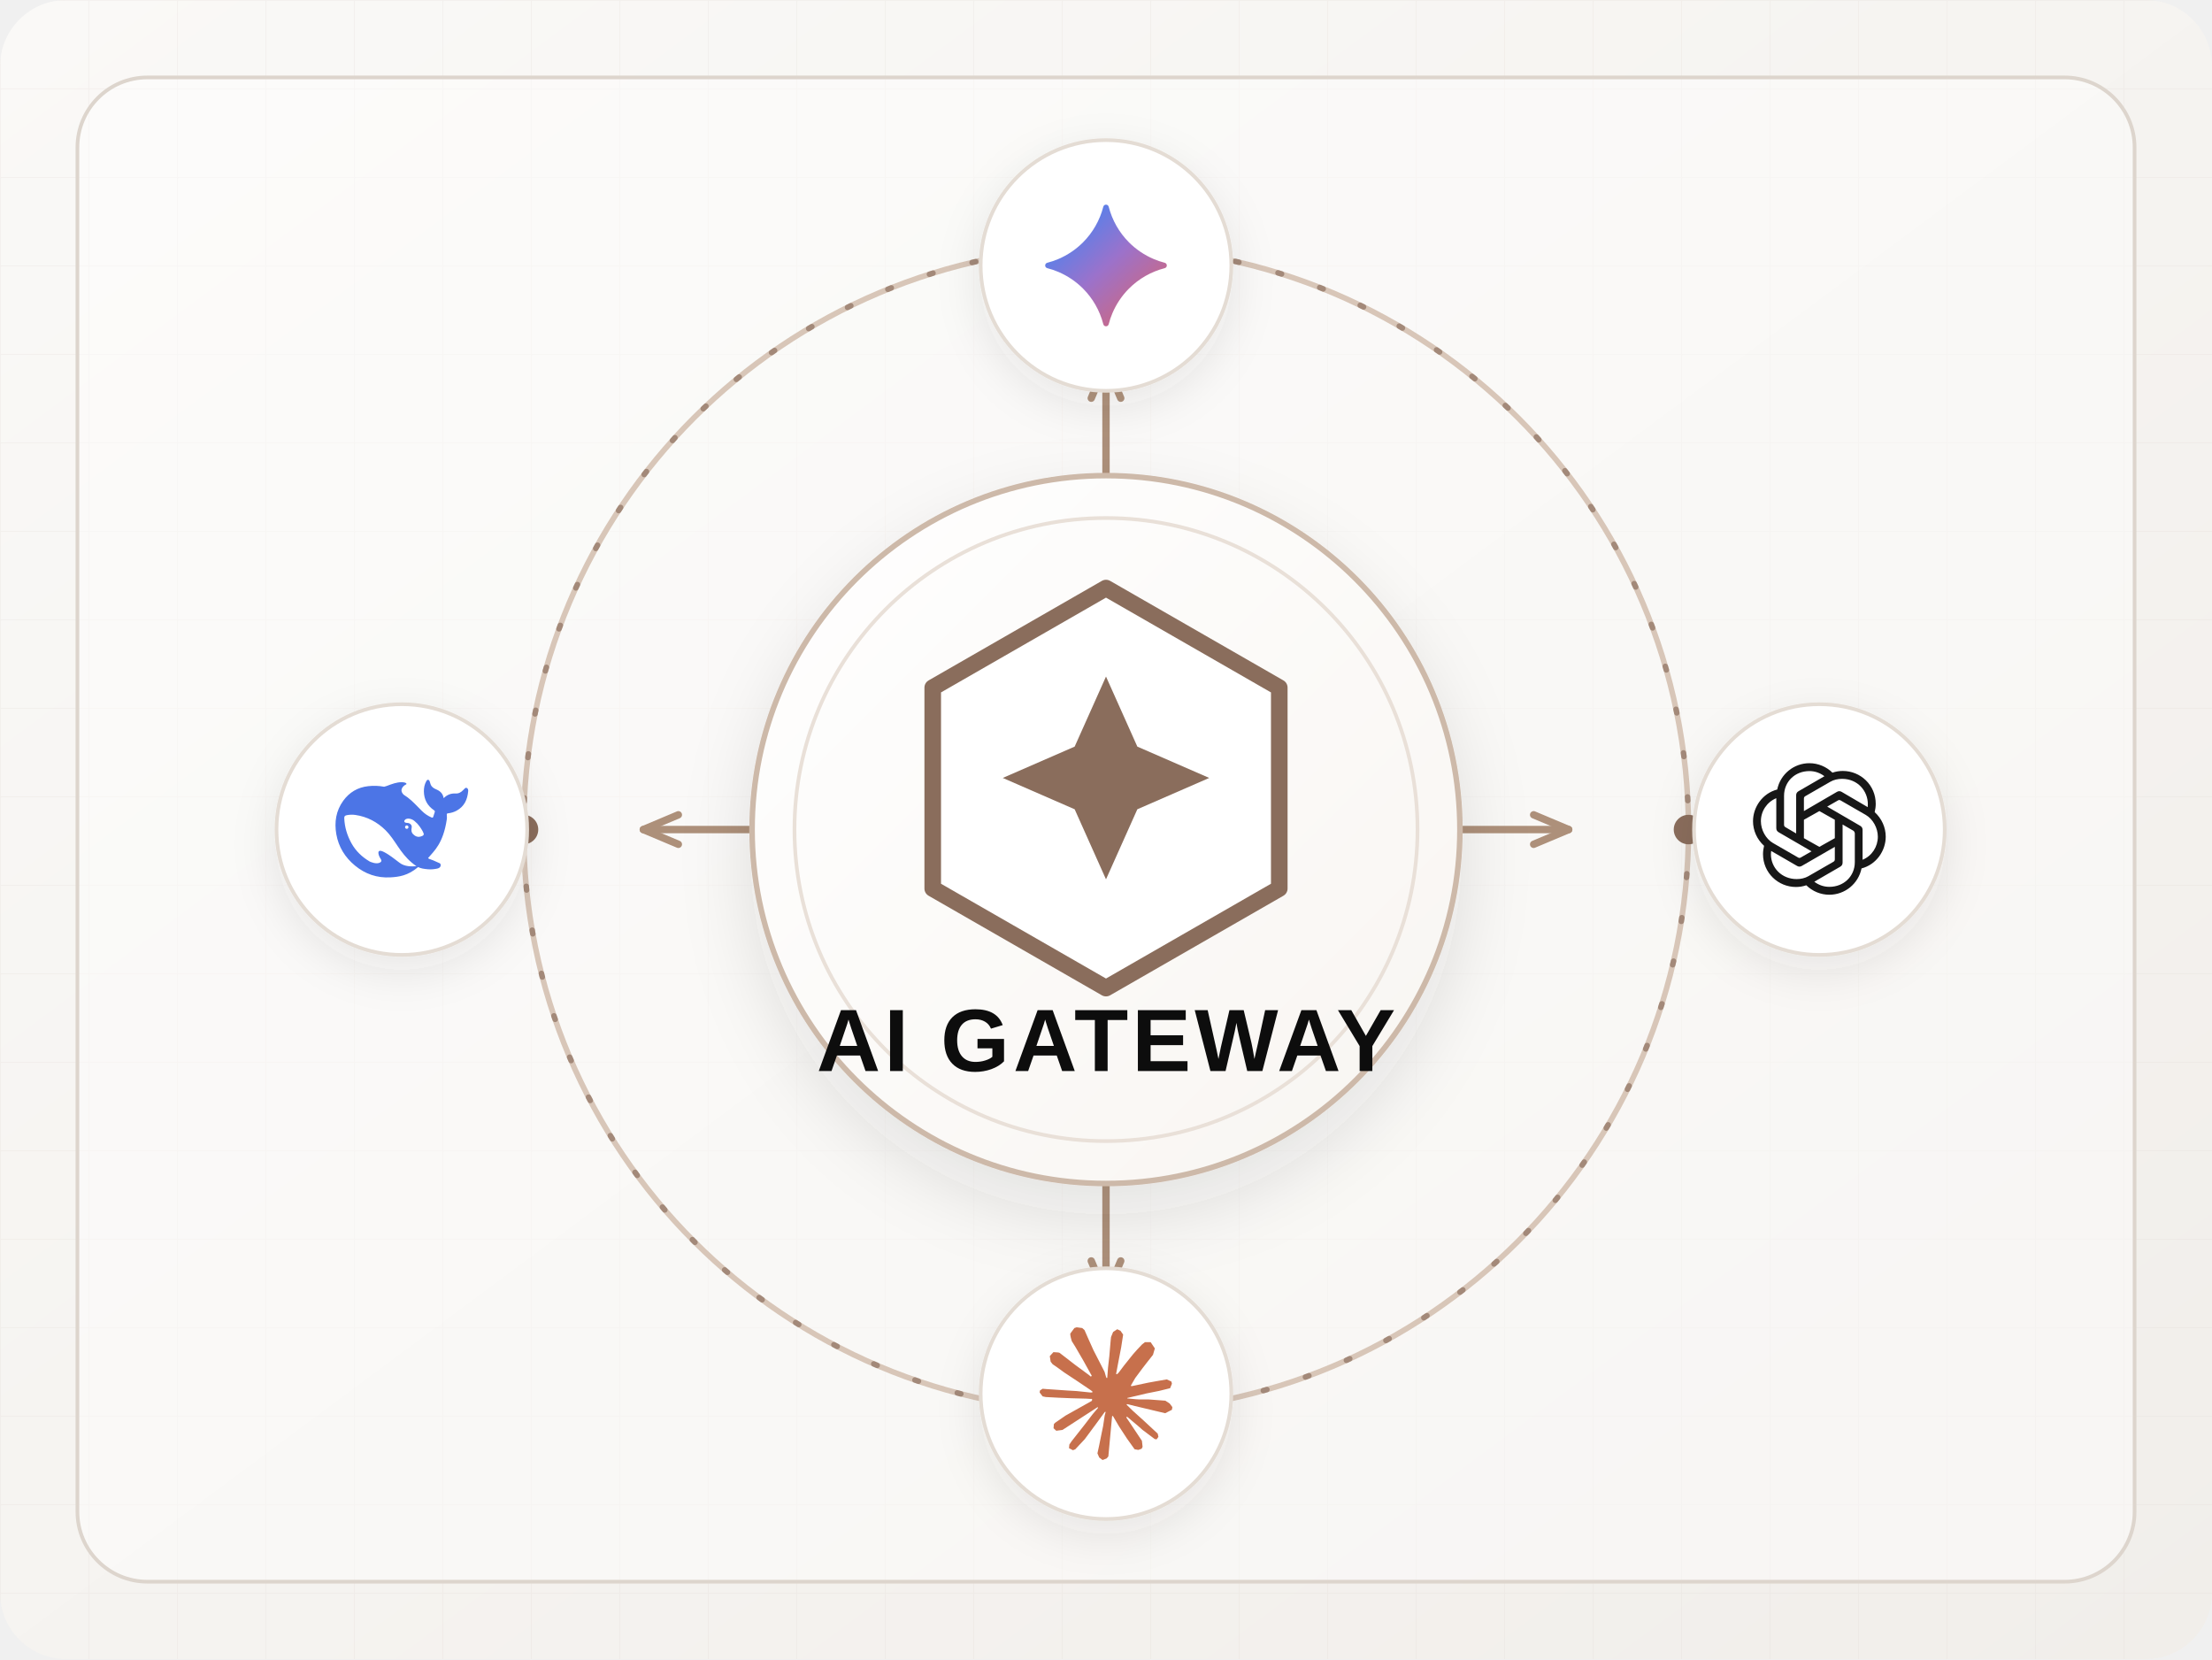
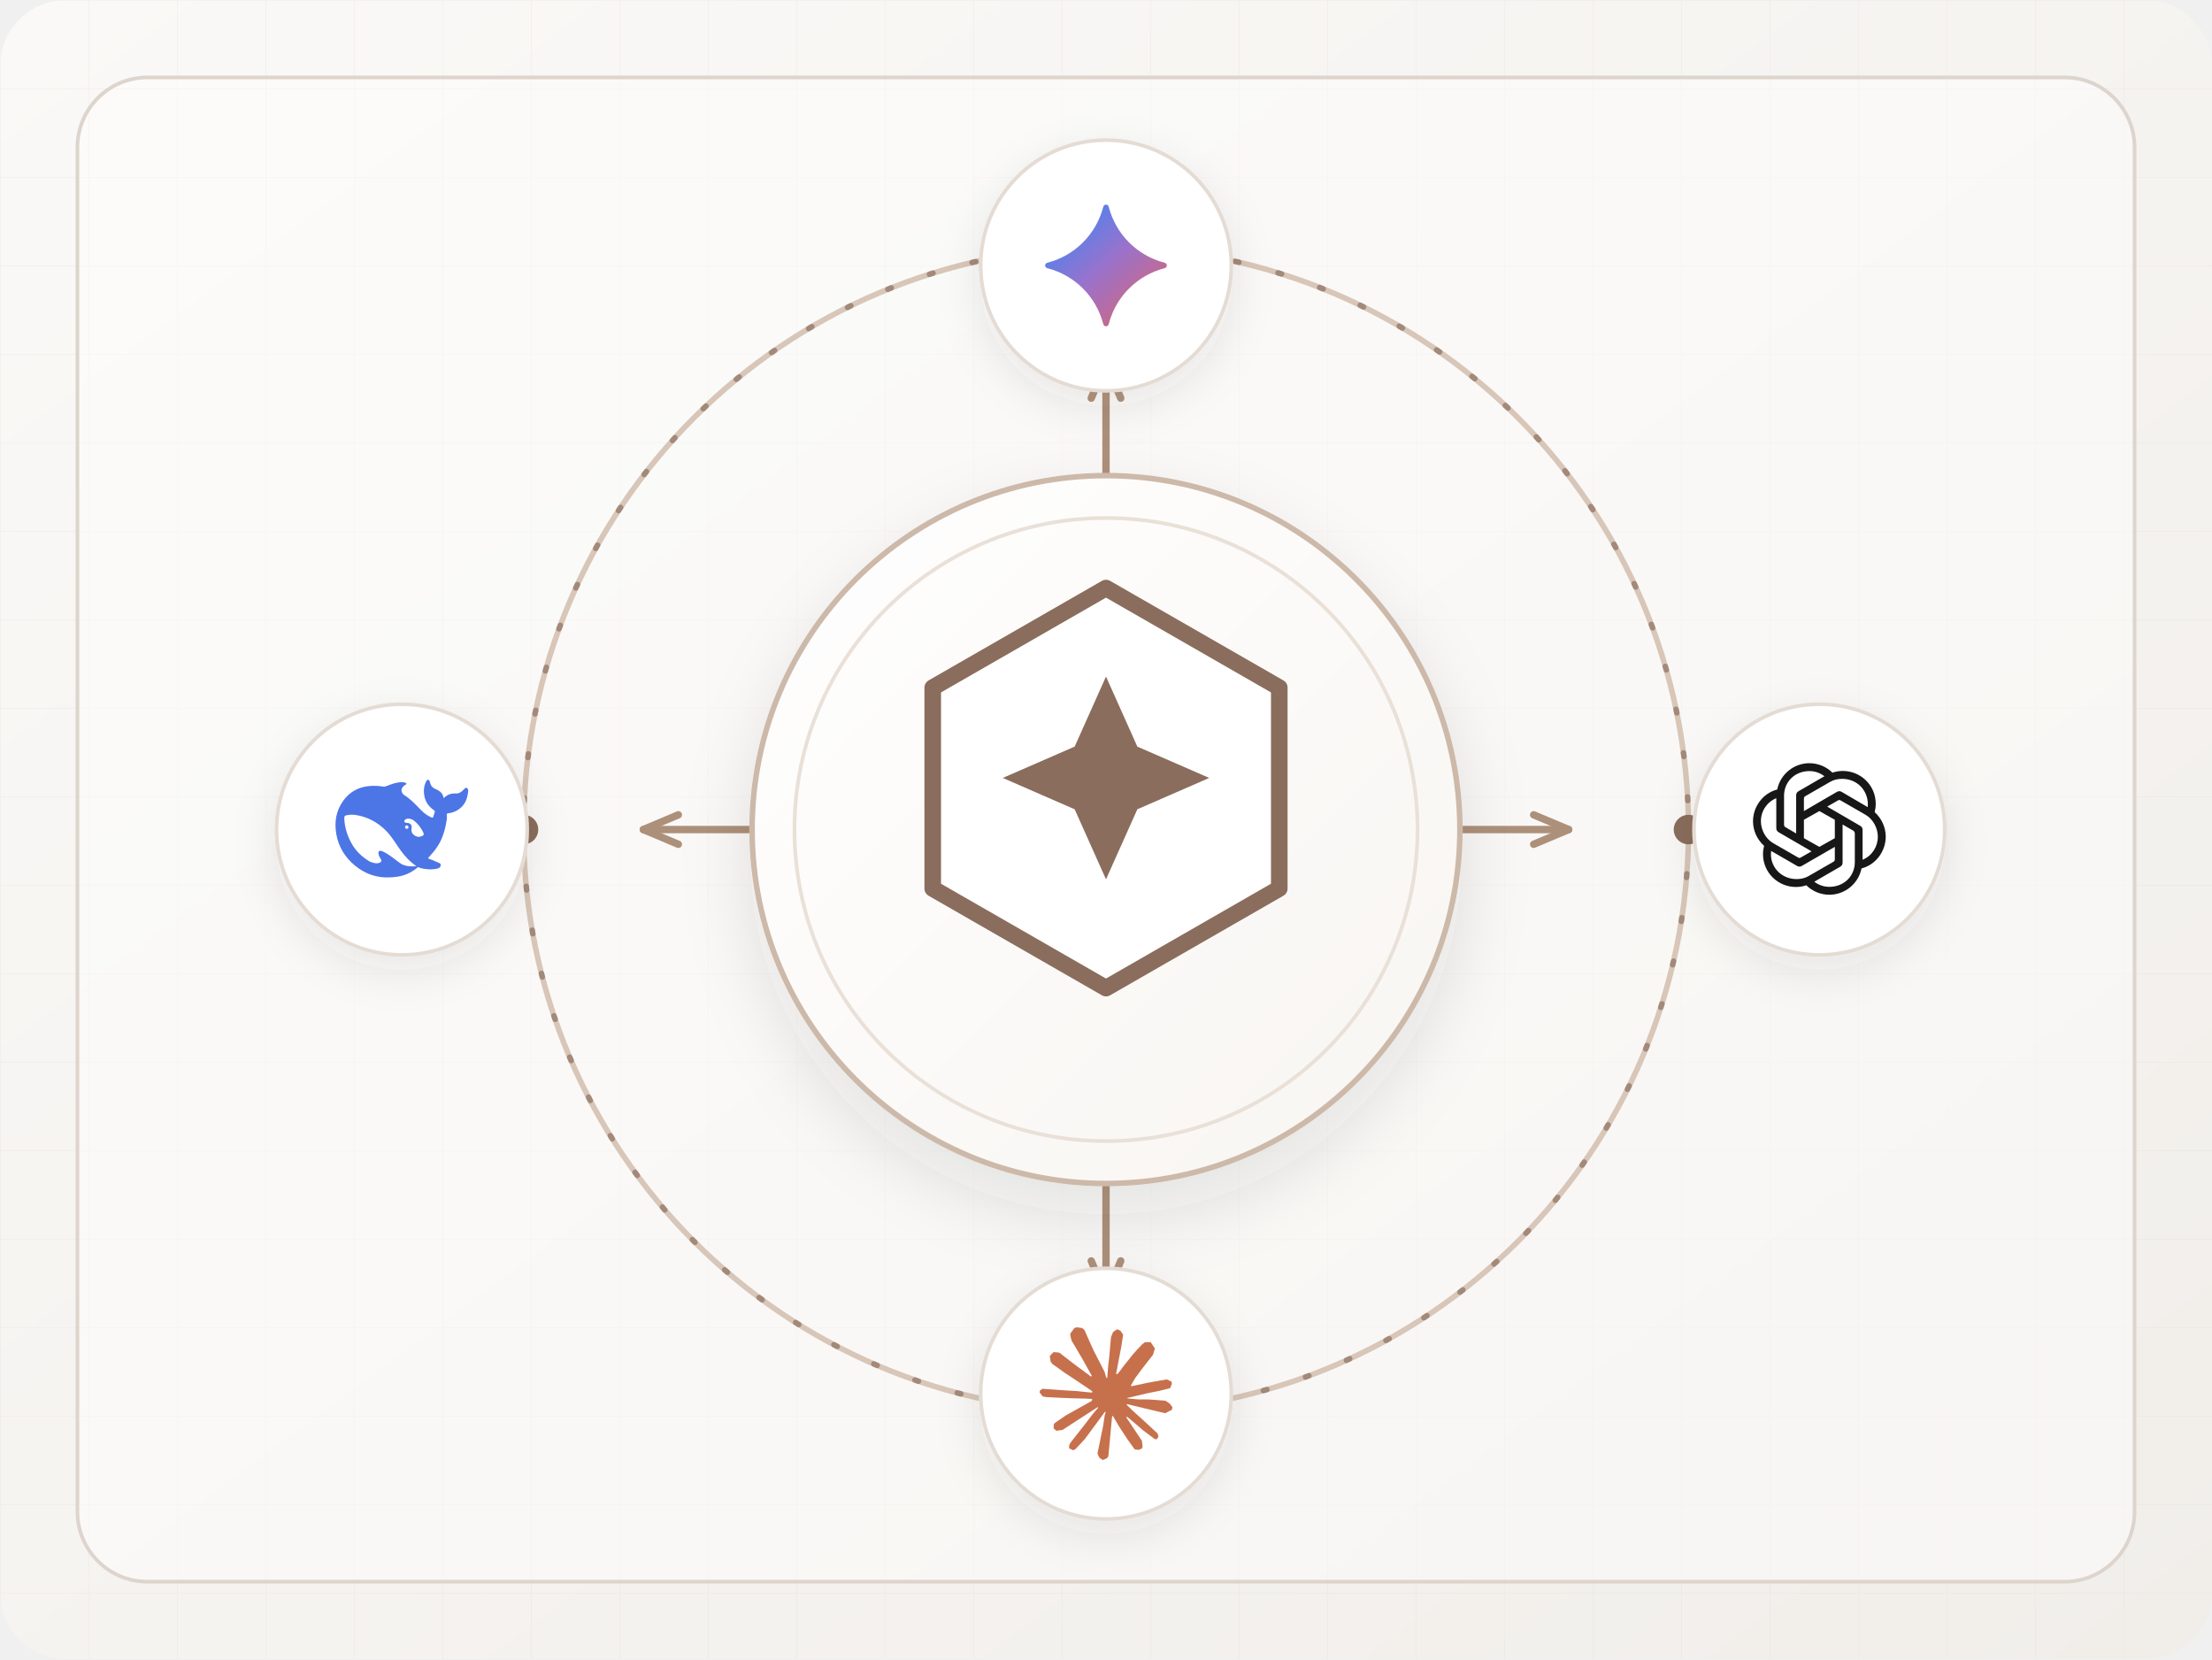
- <svg xmlns="http://www.w3.org/2000/svg" width="1200" height="900" viewBox="0 0 1200 900" role="img" aria-labelledby="title desc">
+ <svg xmlns="http://www.w3.org/2000/svg" width="1200" height="900" viewBox="0 0 1200 900" role="img">
  <defs>
    <linearGradient id="background" x1="0" y1="0" x2="1" y2="1">
      <stop stop-color="#faf9f7" />
      <stop offset="1" stop-color="#f1eeea" />
    </linearGradient>
    <linearGradient id="hub" x1="0" y1="0" x2="1" y2="1">
      <stop stop-color="#fff" />
      <stop offset="1" stop-color="#f8f5f1" />
    </linearGradient>
    <linearGradient id="gemini" x1=".12" y1=".1" x2=".9" y2=".95">
      <stop stop-color="#4285f4" />
      <stop offset=".48" stop-color="#9b72cb" />
      <stop offset="1" stop-color="#d96570" />
    </linearGradient>
    <filter id="shadow" x="-35%" y="-35%" width="170%" height="180%">
      <feDropShadow dx="0" dy="16" stdDeviation="19" flood-color="#45382e" flood-opacity=".11" />
    </filter>
    <filter id="soft-shadow" x="-35%" y="-35%" width="170%" height="180%">
      <feDropShadow dx="0" dy="8" stdDeviation="12" flood-color="#45382e" flood-opacity=".09" />
    </filter>
    <pattern id="grid" width="48" height="48" patternUnits="userSpaceOnUse">
      <path d="M48 0H0V48" fill="none" stroke="#d9d2cb" stroke-width="1" opacity=".35" />
    </pattern>
  </defs>
  <rect width="1200" height="900" rx="36" fill="url(#background)" />
  <rect width="1200" height="900" rx="36" fill="url(#grid)" opacity=".55" />
  <rect x="42" y="42" width="1116" height="816" rx="38" fill="#fff" fill-opacity=".43" stroke="#ddd5cd" stroke-width="2" />
  <circle cx="600" cy="450" r="316" fill="none" stroke="#d8c6b8" stroke-width="3" />
  <circle cx="600" cy="450" r="316" fill="none" stroke="#8a6d5c" stroke-width="3" stroke-dasharray="2 22" stroke-linecap="round" opacity=".68" />
  <circle cx="600" cy="134" r="8" fill="#8a6d5c" />
  <circle cx="916" cy="450" r="8" fill="#8a6d5c" />
  <circle cx="600" cy="766" r="8" fill="#8a6d5c" />
  <circle cx="284" cy="450" r="8" fill="#8a6d5c" />
  <path d="M600 304V197M746 450h105M600 596v107M454 450H349" fill="none" stroke="#ad907a" stroke-width="4" stroke-linecap="round" />
  <path d="m592 216 8-19 8 19M832 442l19 8-19 8M592 684l8 19 8-19M368 442l-19 8 19 8" fill="none" stroke="#ad907a" stroke-width="4" stroke-linecap="round" stroke-linejoin="round" />
  <circle cx="600" cy="450" r="192" fill="url(#hub)" stroke="#cdb9a9" stroke-width="3" filter="url(#shadow)" />
  <circle cx="600" cy="450" r="169" fill="none" stroke="#e9e0d8" stroke-width="2" />
  <path d="M600 319 694 373v109l-94 54-94-54V373z" fill="#fff" stroke="#8a6d5c" stroke-width="9" stroke-linejoin="round" />
  <path d="m600 367 17 38 39 17-39 17-17 38-17-38-39-17 39-17z" fill="#8a6d5c" />
-   <text x="600" y="581" text-anchor="middle" font-family="Arial, Helvetica, sans-serif" font-size="48" font-weight="700" letter-spacing="2" fill="#0d0d0d">AI GATEWAY</text>
  <circle cx="600" cy="144" r="68" fill="#fff" stroke="#e4dcd4" stroke-width="2" filter="url(#soft-shadow)" />
  <svg x="564" y="108" width="72" height="72" viewBox="0 0 24 24" aria-label="Gemini icon">
    <path fill="url(#gemini)" d="M20.616 10.835a14.147 14.147 0 01-4.45-3.001 14.111 14.111 0 01-3.678-6.452.503.503 0 00-.975 0 14.134 14.134 0 01-3.679 6.452 14.155 14.155 0 01-4.45 3.001c-.65.28-1.318.505-2.002.678a.502.502 0 000 .975c.684.172 1.35.397 2.002.677a14.147 14.147 0 014.45 3.001 14.112 14.112 0 013.679 6.453.502.502 0 00.975 0c.172-.685.397-1.351.677-2.003a14.145 14.145 0 013.001-4.45 14.113 14.113 0 016.453-3.678.503.503 0 000-.975 13.245 13.245 0 01-2.003-.678z" />
  </svg>
  <circle cx="987" cy="450" r="68" fill="#fff" stroke="#e4dcd4" stroke-width="2" filter="url(#soft-shadow)" />
  <svg x="951" y="414" width="72" height="72" viewBox="0 0 24 24" aria-label="OpenAI icon">
    <path fill="#171717" fill-rule="evenodd" d="M9.205 8.658v-2.26c0-.19.072-.333.238-.428l4.543-2.616c.619-.357 1.356-.523 2.117-.523 2.854 0 4.662 2.212 4.662 4.566 0 .167 0 .357-.024.547l-4.71-2.759a.797.797 0 00-.856 0l-5.97 3.473zm10.609 8.8V12.06c0-.333-.143-.57-.429-.737l-5.97-3.473 1.95-1.118a.433.433 0 01.476 0l4.543 2.617c1.309.76 2.189 2.378 2.189 3.948 0 1.808-1.07 3.473-2.76 4.163zM7.802 12.703l-1.95-1.142c-.167-.095-.239-.238-.239-.428V5.899c0-2.545 1.95-4.472 4.591-4.472 1 0 1.927.333 2.712.928L8.23 5.067c-.285.166-.428.404-.428.737v6.898zM12 15.128l-2.795-1.57v-3.33L12 8.658l2.795 1.57v3.33L12 15.128zm1.796 7.23c-1 0-1.927-.332-2.712-.927l4.686-2.712c.285-.166.428-.404.428-.737v-6.898l1.974 1.142c.167.095.238.428.238.428v5.233c0 2.545-1.974 4.472-4.614 4.472zm-5.637-5.303l-4.544-2.617c-1.308-.761-2.188-2.378-2.188-3.948A4.482 4.482 0 014.21 6.327v5.423c0 .333.143.571.428.738l5.947 3.449-1.95 1.118a.432.432 0 01-.476 0zm-.262 3.9c-2.688 0-4.662-2.021-4.662-4.519 0-.19.024-.38.047-.57l4.686 2.71c.286.167.571.167.856 0l5.97-3.448v2.26c0 .19-.07.333-.237.428l-4.543 2.616c-.619.357-1.356.523-2.117.523zm5.899 2.83a5.947 5.947 0 005.827-4.756C22.287 18.339 24 15.84 24 13.296c0-1.665-.713-3.282-1.998-4.448.119-.5.19-.999.19-1.498 0-3.401-2.759-5.947-5.946-5.947-.642 0-1.26.095-1.88.31A5.962 5.962 0 0010.205 0a5.947 5.947 0 00-5.827 4.757C1.713 5.447 0 7.945 0 10.49c0 1.666.713 3.283 1.998 4.448-.119.5-.19 1-.19 1.499 0 3.401 2.759 5.946 5.946 5.946.642 0 1.26-.095 1.88-.309a5.96 5.96 0 004.162 1.713z" />
  </svg>
  <circle cx="600" cy="756" r="68" fill="#fff" stroke="#e4dcd4" stroke-width="2" filter="url(#soft-shadow)" />
  <svg x="564" y="720" width="72" height="72" viewBox="0 0 24 24" aria-label="Claude icon">
    <path fill="#c7704c" d="M4.709 15.955l4.72-2.647.08-.23-.08-.128H9.2l-.79-.048-2.698-.073-2.339-.097-2.266-.122-.571-.121L0 11.784l.055-.352.48-.321.686.06 1.52.103 2.278.158 1.652.097 2.449.255h.389l.055-.157-.134-.098-.103-.097-2.358-1.596-2.552-1.688-1.336-.972-.724-.491-.364-.462-.158-1.008.656-.722.881.06.225.061.893.686 1.908 1.476 2.491 1.833.365.304.145-.103.019-.073-.164-.274-1.355-2.446-1.446-2.49-.644-1.032-.17-.619a2.97 2.97 0 01-.104-.729L6.283.134 6.696 0l.996.134.42.364.62 1.414 1.002 2.229 1.555 3.03.456.898.243.832.091.255h.158V9.01l.128-1.706.237-2.095.23-2.695.08-.76.376-.91.747-.492.584.28.48.685-.067.444-.286 1.851-.559 2.903-.364 1.942h.212l.243-.242.985-1.306 1.652-2.064.73-.82.85-.904.547-.431h1.033l.76 1.129-.34 1.166-1.064 1.347-.881 1.142-1.264 1.7-.79 1.36.073.11.188-.02 2.856-.606 1.543-.28 1.841-.315.833.388.091.395-.328.807-1.969.486-2.309.462-3.439.813-.042.03.049.061 1.549.146.662.036h1.622l3.02.225.79.522.474.638-.079.485-1.215.62-1.64-.389-3.829-.91-1.312-.329h-.182v.11l1.093 1.068 2.006 1.81 2.509 2.33.127.578-.322.455-.34-.049-2.205-1.657-.851-.747-1.926-1.62h-.128v.17l.444.649 2.345 3.521.122 1.08-.17.353-.608.213-.668-.122-1.374-1.925-1.415-2.167-1.143-1.943-.14.08-.674 7.254-.316.37-.729.28-.607-.461-.322-.747.322-1.476.389-1.924.315-1.53.286-1.9.17-.632-.012-.042-.14.018-1.434 1.967-2.18 2.945-1.726 1.845-.414.164-.717-.37.067-.662.401-.589 2.388-3.036 1.44-1.882.93-1.086-.006-.158h-.055L4.132 18.56l-1.13.146-.487-.456.061-.746.231-.243 1.908-1.312-.006.006z" />
  </svg>
  <circle cx="218" cy="450" r="68" fill="#fff" stroke="#e4dcd4" stroke-width="2" filter="url(#soft-shadow)" />
  <svg x="182" y="414" width="72" height="72" viewBox="0 0 24 24" aria-label="DeepSeek icon">
    <path fill="#4c75e6" d="M23.748 4.482c-.254-.124-.364.113-.512.234-.051.039-.094.09-.137.136-.372.397-.806.657-1.373.626-.829-.046-1.537.214-2.163.848-.133-.782-.575-1.248-1.247-1.548-.352-.156-.708-.311-.955-.65-.172-.241-.219-.51-.305-.774-.055-.16-.11-.323-.293-.35-.2-.031-.278.136-.356.276-.313.572-.434 1.202-.422 1.84.027 1.436.633 2.58 1.838 3.393.137.093.172.187.129.323-.082.28-.18.552-.266.833-.055.179-.137.217-.329.14a5.526 5.526 0 01-1.736-1.18c-.857-.828-1.631-1.742-2.597-2.458a11.365 11.365 0 00-.689-.471c-.985-.957.13-1.743.388-1.836.27-.098.093-.432-.779-.428-.872.004-1.67.295-2.687.684a3.055 3.055 0 01-.465.137 9.597 9.597 0 00-2.883-.102c-1.885.21-3.39 1.102-4.497 2.623C.082 8.606-.231 10.684.152 12.85c.403 2.284 1.569 4.175 3.36 5.653 1.858 1.533 3.997 2.284 6.438 2.14 1.482-.085 3.133-.284 4.994-1.86.47.234.962.327 1.78.397.63.059 1.236-.03 1.705-.128.735-.156.684-.837.419-.961-2.155-1.004-1.682-.595-2.113-.926 1.096-1.296 2.746-2.642 3.392-7.003.05-.347.007-.565 0-.845-.004-.17.035-.237.23-.256a4.173 4.173 0 001.545-.475c1.396-.763 1.96-2.015 2.093-3.517.02-.23-.004-.467-.247-.588zM11.581 18c-2.089-1.642-3.102-2.183-3.52-2.16-.392.024-.321.471-.235.763.09.288.207.486.371.739.114.167.192.416-.113.603-.673.416-1.842-.14-1.897-.167-1.361-.802-2.5-1.86-3.301-3.307-.774-1.393-1.224-2.887-1.298-4.482-.02-.386.093-.522.477-.592a4.696 4.696 0 011.529-.039c2.132.312 3.946 1.265 5.468 2.774.868.86 1.525 1.887 2.202 2.891.72 1.066 1.494 2.082 2.48 2.914.348.292.625.514.891.677-.802.09-2.14.11-3.054-.614zm1-6.44a.306.306 0 01.415-.287.302.302 0 01.2.288.306.306 0 01-.31.307.303.303 0 01-.304-.308zm3.11 1.596c-.2.081-.399.151-.59.16a1.245 1.245 0 01-.798-.254c-.274-.23-.47-.358-.552-.758a1.73 1.73 0 01.016-.588c.07-.327-.008-.537-.239-.727-.187-.156-.426-.199-.688-.199a.559.559 0 01-.254-.078c-.11-.054-.2-.19-.114-.358.028-.054.16-.186.192-.21.356-.202.767-.136 1.146.016.352.144.618.408 1.001.782.391.451.462.576.685.914.176.265.336.537.445.848.067.195-.019.354-.25.452z" />
  </svg>
</svg>
